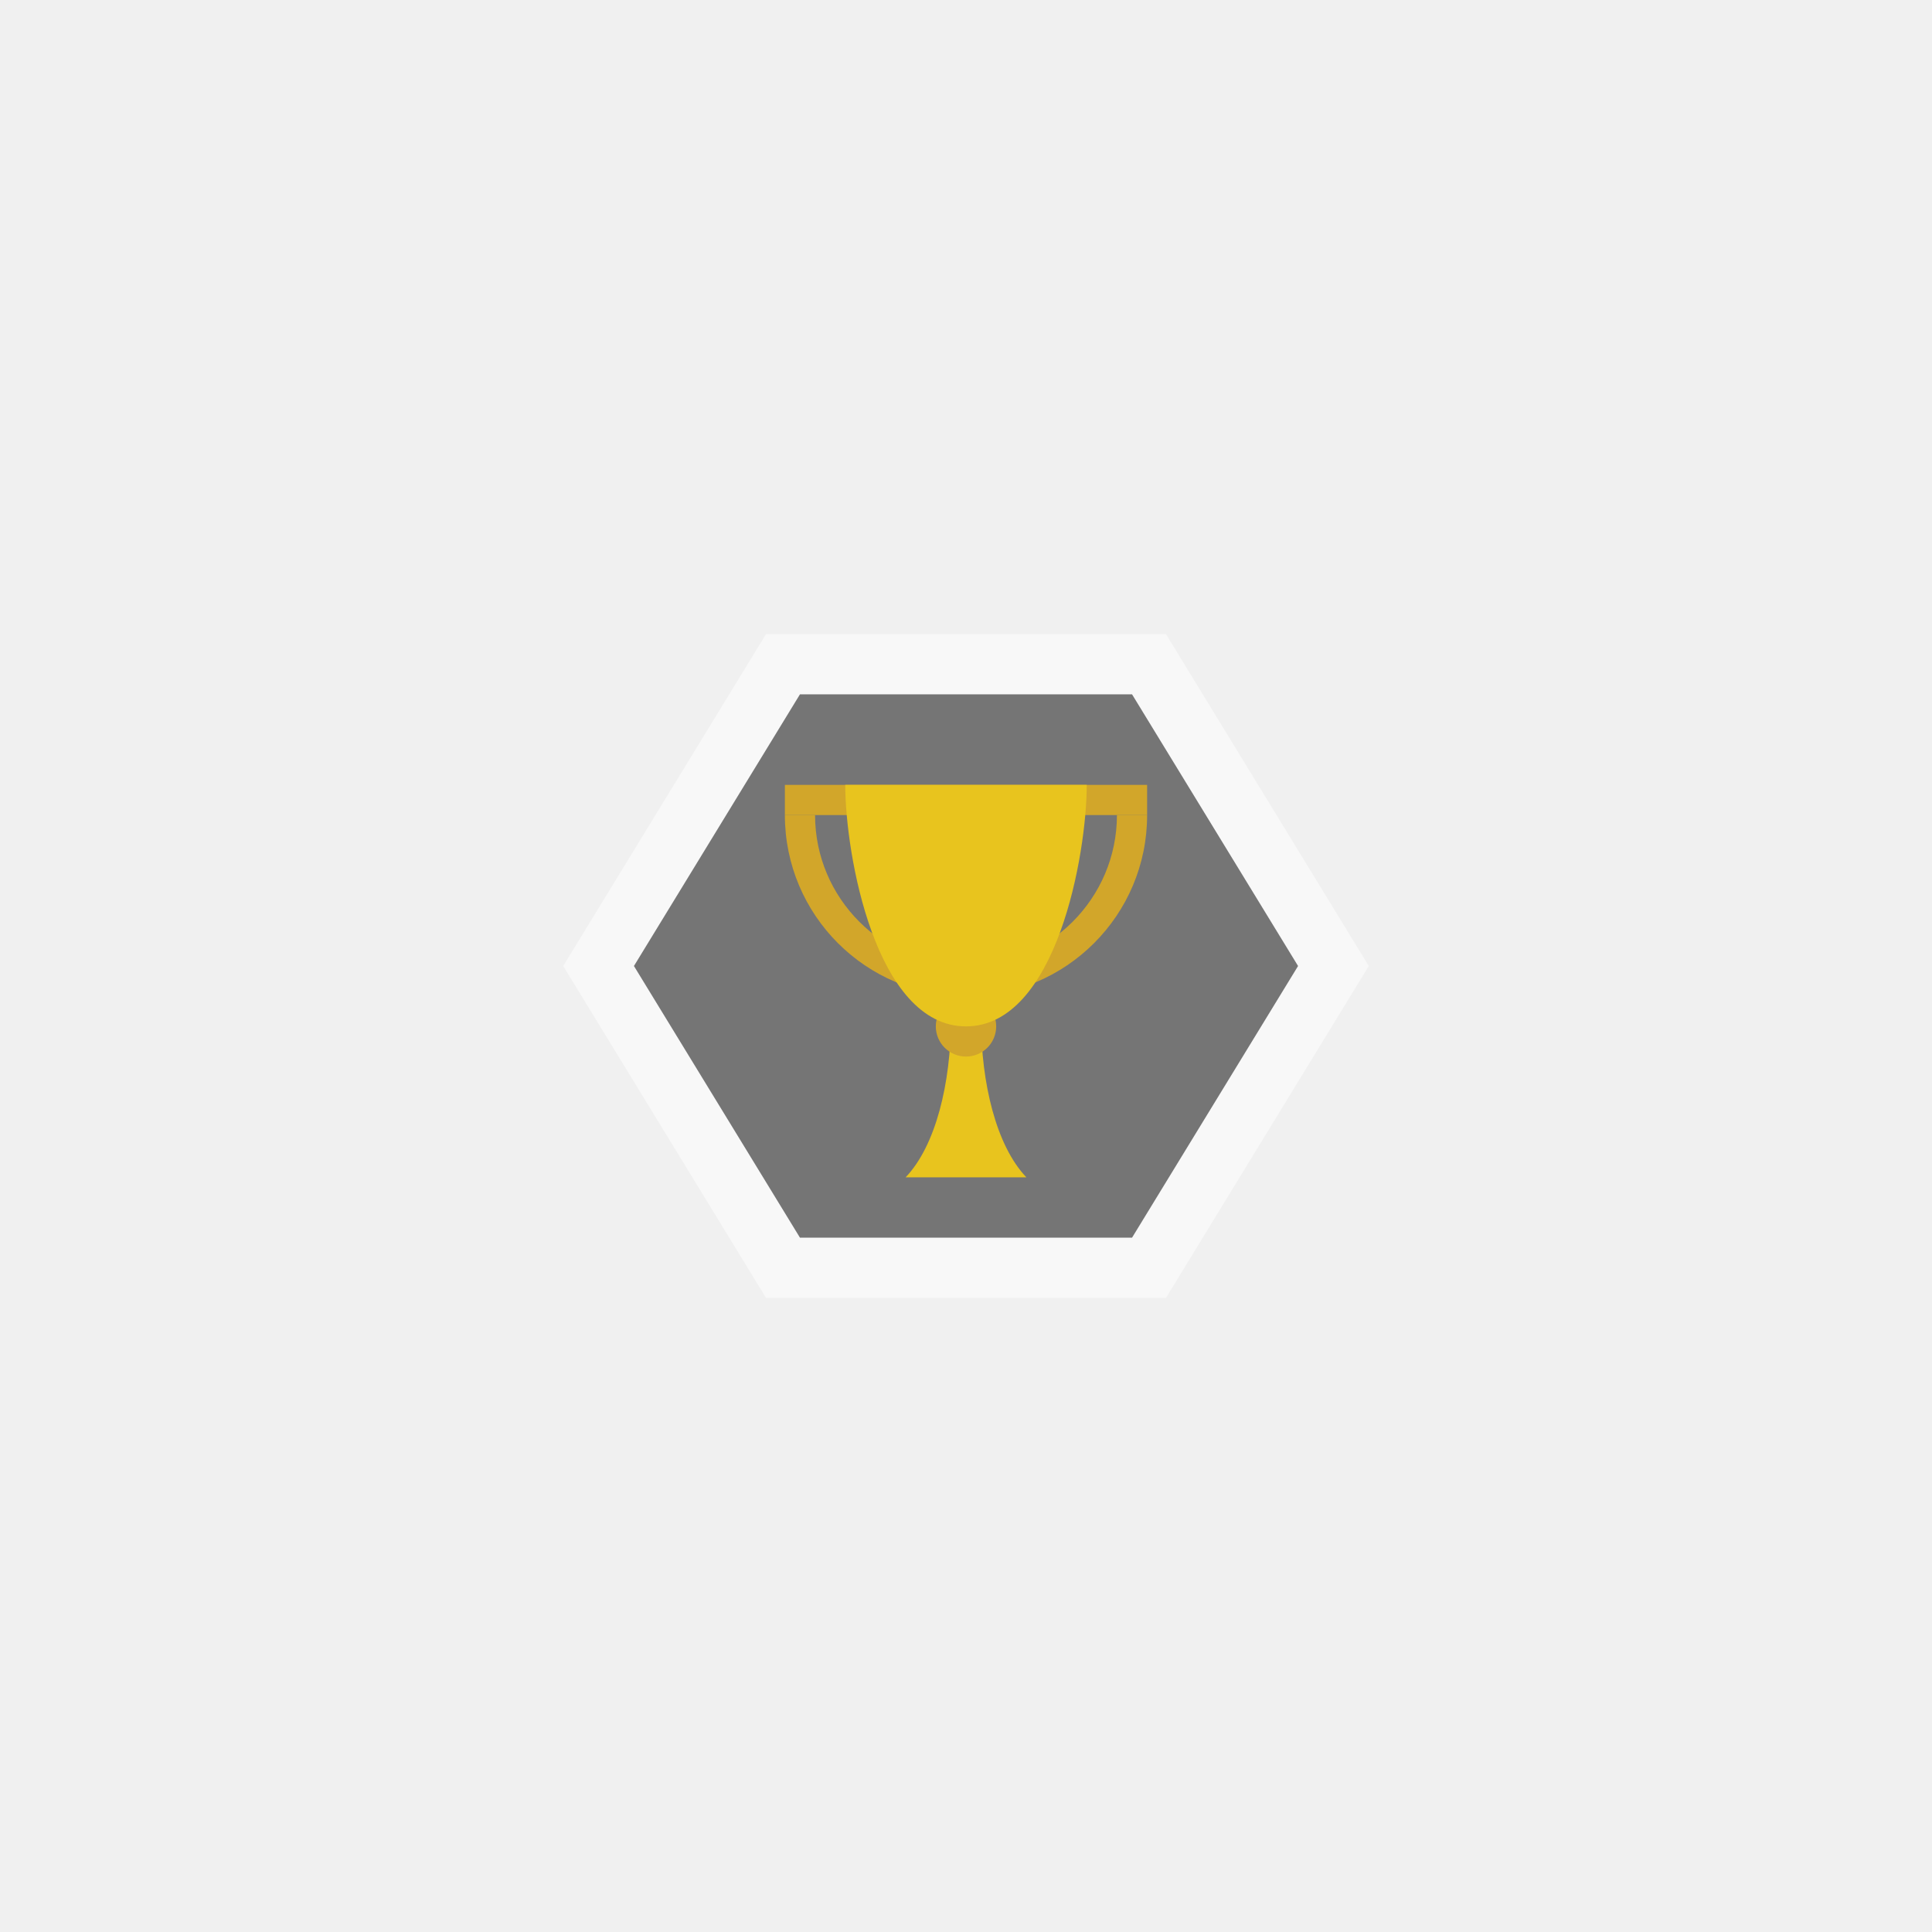
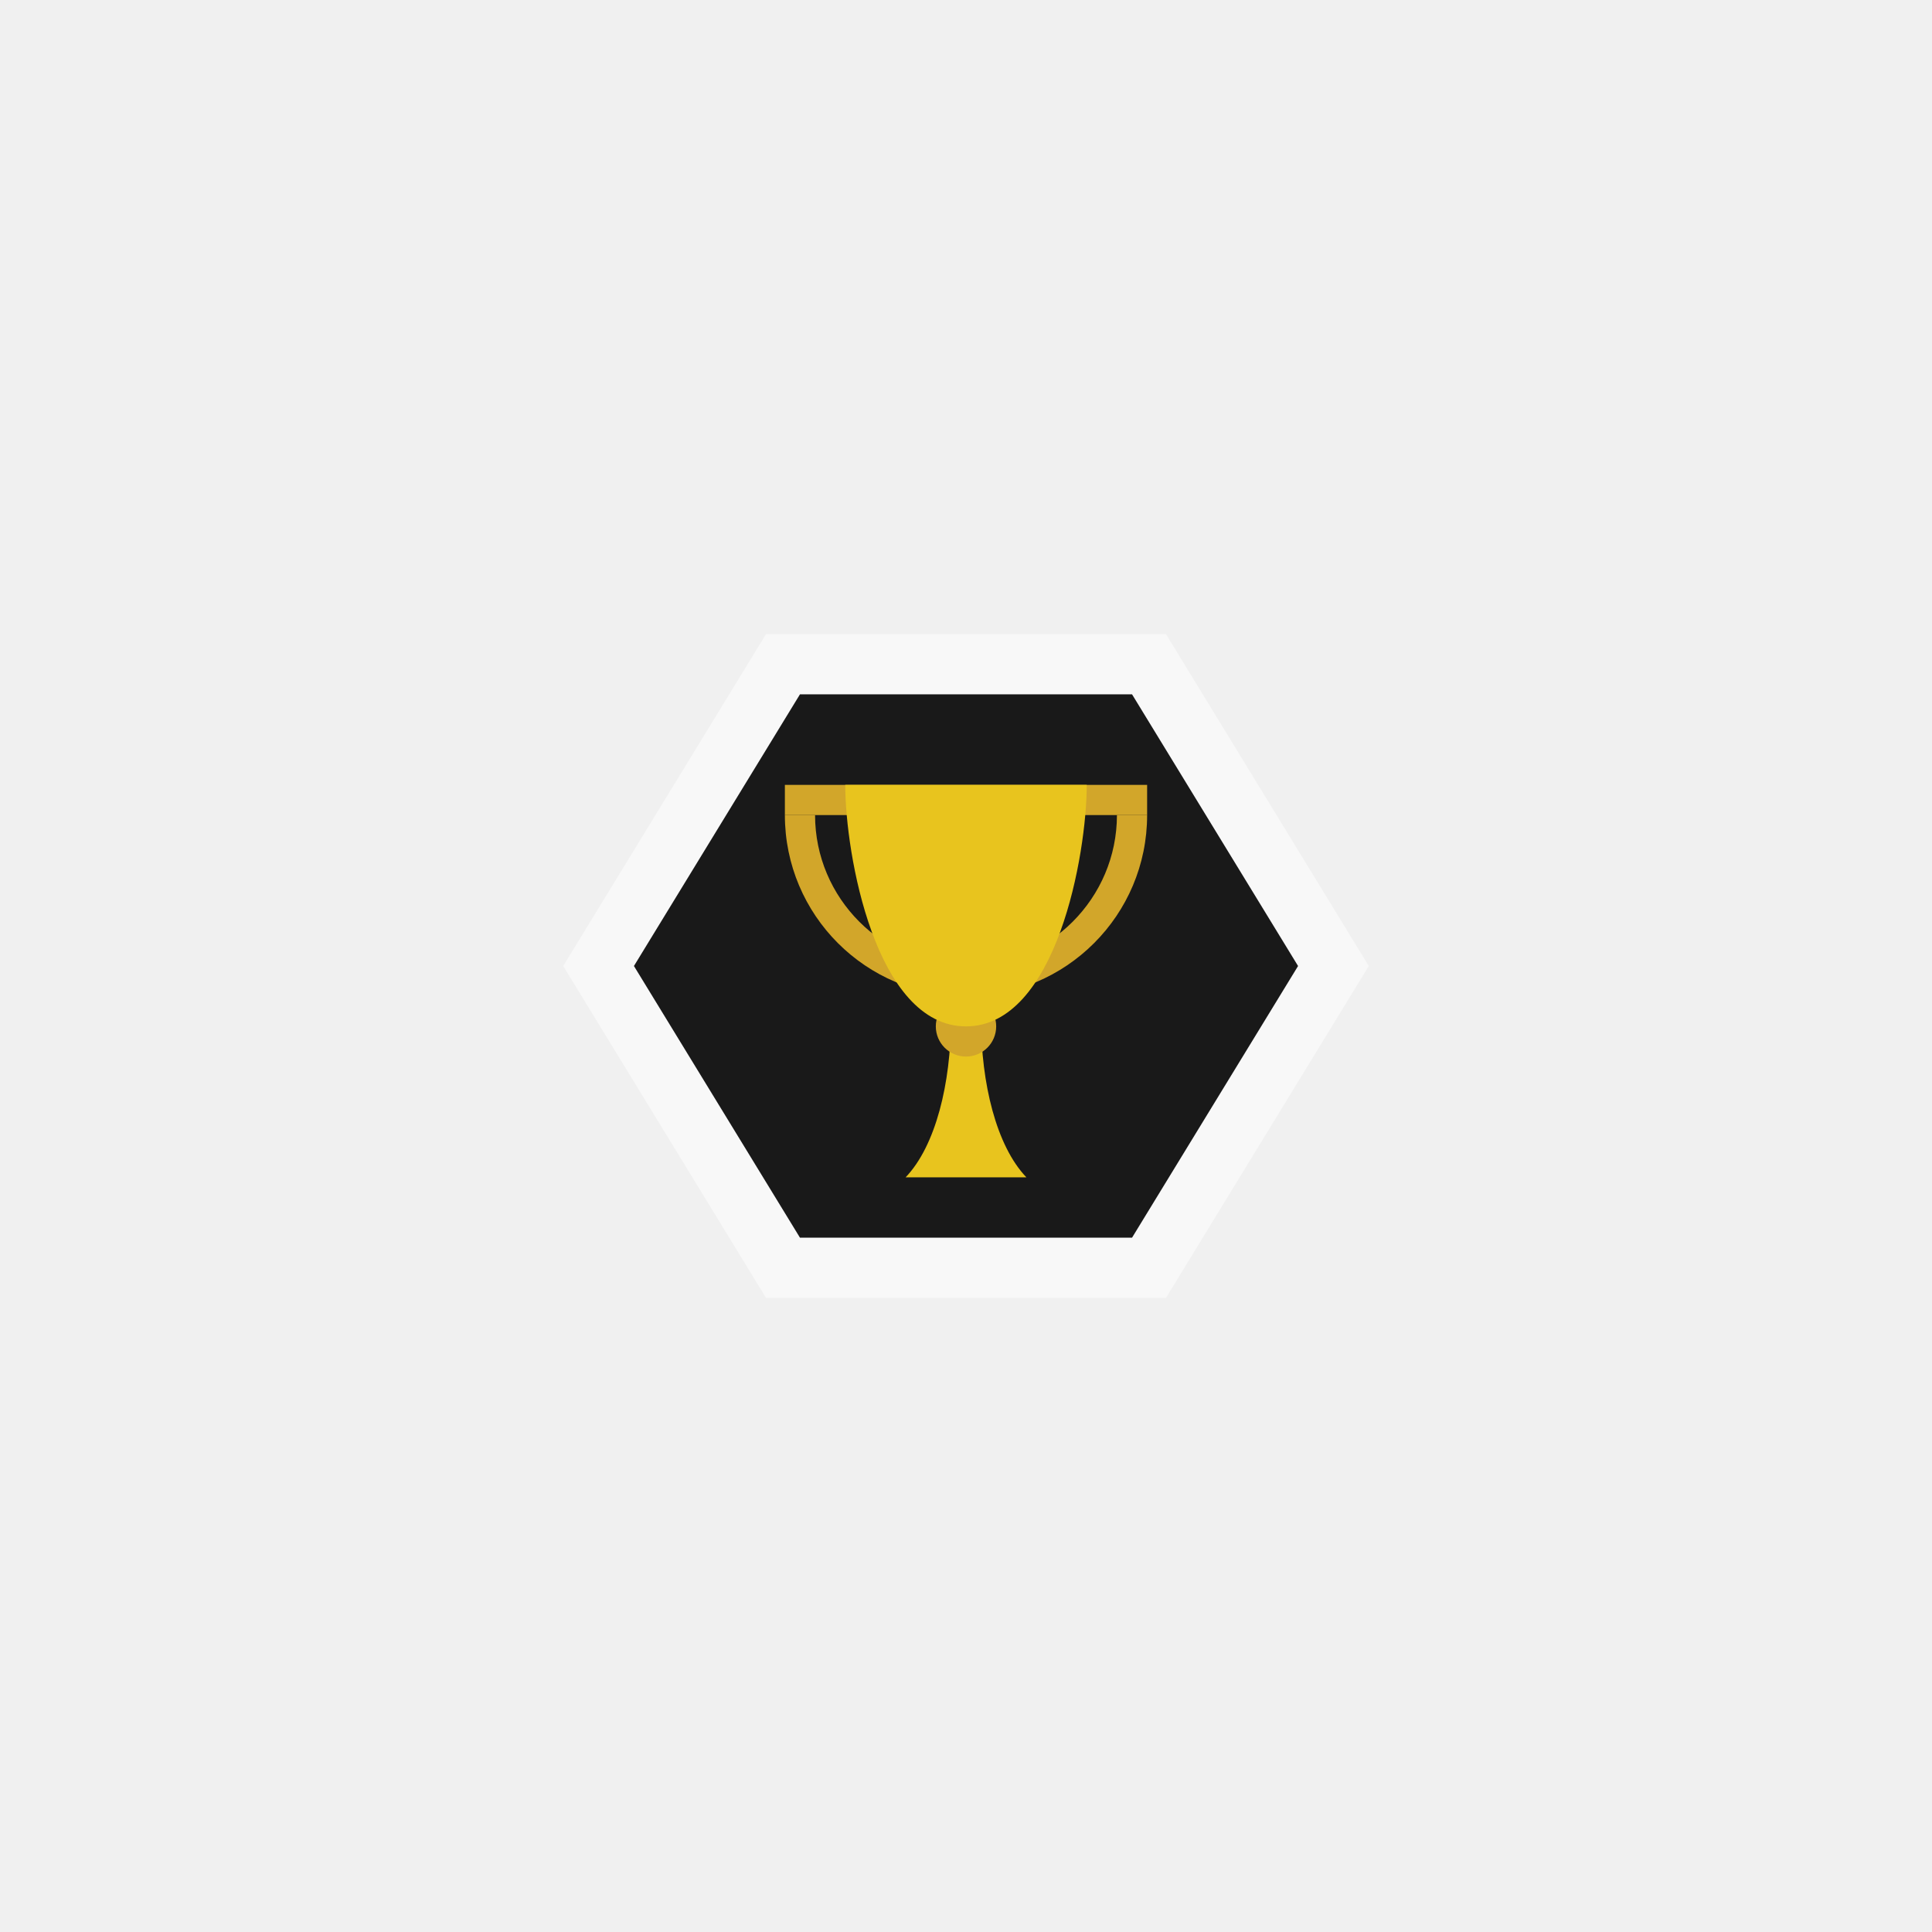
<svg xmlns="http://www.w3.org/2000/svg" viewBox="0 0 341.333 341.333" height="341.333" width="341.333" xml:space="preserve" id="svg2" version="1.1">
  <defs id="defs6">
    <clipPath id="clipPath18" clipPathUnits="userSpaceOnUse">
      <path id="path16" d="M 0,256 H 256 V 0 H 0 Z" />
    </clipPath>
    <clipPath id="clipPath26" clipPathUnits="userSpaceOnUse">
      <path id="path24" d="M 74.624,172 H 181.376 V 84 H 74.624 Z" />
    </clipPath>
    <clipPath id="clipPath48" clipPathUnits="userSpaceOnUse">
      <path id="path46" d="M 0,256 H 256 V 0 H 0 Z" />
    </clipPath>
  </defs>
-   <g transform="matrix(1.333333,0,0,-1.333333,0,341.3333)" id="g10">
-     <g id="g12">
-       <g clip-path="url(#clipPath18)" id="g14">
-         <g id="g20">
-           <g id="g22" />
-           <g id="g34">
-             <g style="opacity:0.5" id="g32" clip-path="url(#clipPath26)">
-               <g id="g30" transform="translate(154.4863,172)">
-                 <path id="path28" style="fill:#ffffff;fill-opacity:1;fill-rule:nonzero;stroke:none" d="m 0,0 h -4.486 -44 -4.487 l -2.34,-3.829 -22,-36 -2.549,-4.171 2.549,-4.172 22,-36 2.34,-3.828 h 4.487 44 H 0 l 2.34,3.828 22,36 2.55,4.172 -2.55,4.171 -22,36 z" />
-               </g>
-             </g>
+   <g clip-path="url(#clipPath18)" id="g14" transform="matrix(1.333333,0,0,-1.333333,0,341.3333)">
+     <g id="g20">
+       <g id="g22" />
+       <g id="g34">
+         <g style="opacity:0.5" id="g32" clip-path="url(#clipPath26)">
+           <g id="g30" transform="translate(154.4863,172)">
+             <path id="path28" style="fill:#ffffff;fill-opacity:1;fill-rule:nonzero;stroke:none" d="m 0,0 h -4.486 -44 -4.487 l -2.34,-3.829 -22,-36 -2.549,-4.171 2.549,-4.172 22,-36 2.34,-3.828 h 4.487 44 H 0 l 2.34,3.828 22,36 2.55,4.172 -2.55,4.171 -22,36 z" />
          </g>
        </g>
      </g>
    </g>
-     <g transform="translate(150,164)" id="g36">
-       <path id="path38" style="fill:#757575;fill-opacity:1;fill-rule:nonzero;stroke:none" d="m 0,0 h -44 l -22,-36 22,-36 H 0 l 22,36 z" />
+   </g>
+   <path id="path38" style="fill:#191919;fill-opacity:1;fill-rule:nonzero;stroke:none;stroke-width:1.333" d="m 200,122.667 h -58.667 l -29.333,48 29.333,48 H 200 l 29.333,-48 z" />
+   <path d="m 202.667,144 h -64 v -5.333 h 64 z" style="fill:#d2a62a;fill-opacity:1;fill-rule:nonzero;stroke:none;stroke-width:1.333" id="path40" />
+   <g clip-path="url(#clipPath48)" id="g44" transform="matrix(1.333333,0,0,-1.333333,0,341.3333)">
+     <g transform="translate(120,100)" id="g50">
+       <path id="path52" style="fill:#e8c41e;fill-opacity:1;fill-rule:nonzero;stroke:none" d="m 0,0 h 16 c -4,4.174 -6,12.521 -6,20.869 -2,4.175 -2,4.175 -4,0 C 6,12.521 4,4.174 0,0" />
    </g>
-     <path id="path40" style="fill:#d2a62a;fill-opacity:1;fill-rule:nonzero;stroke:none" d="m 152,148 h -48 v 4 h 48 z" />
-     <g id="g42">
-       <g clip-path="url(#clipPath48)" id="g44">
-         <g transform="translate(120,100)" id="g50">
-           <path id="path52" style="fill:#e8c41e;fill-opacity:1;fill-rule:nonzero;stroke:none" d="m 0,0 h 16 c -4,4.174 -6,12.521 -6,20.869 -2,4.175 -2,4.175 -4,0 C 6,12.521 4,4.174 0,0" />
-         </g>
-         <g transform="translate(128,128)" id="g54">
-           <path id="path56" style="fill:#d2a62a;fill-opacity:1;fill-rule:nonzero;stroke:none" d="m 0,0 c -11.028,0 -20,8.972 -20,20 h -4 C -24,6.745 -13.255,-4 0,-4 13.255,-4 24,6.745 24,20 H 20 C 20,8.972 11.028,0 0,0" />
-         </g>
-         <g transform="translate(132,120)" id="g58">
-           <path id="path60" style="fill:#d2a62a;fill-opacity:1;fill-rule:nonzero;stroke:none" d="m 0,0 c 0,-2.209 -1.791,-4 -4,-4 -2.209,0 -4,1.791 -4,4 0,2.209 1.791,4 4,4 2.209,0 4,-1.791 4,-4" />
-         </g>
-         <g transform="translate(128,152)" id="g62">
-           <path id="path64" style="fill:#e8c41e;fill-opacity:1;fill-rule:nonzero;stroke:none" d="m 0,0 h -16 c 0,-9.143 4,-32 16,-32 12,0 16,22.857 16,32 z" />
-         </g>
-       </g>
+     <g transform="translate(128,128)" id="g54">
+       <path id="path56" style="fill:#d2a62a;fill-opacity:1;fill-rule:nonzero;stroke:none" d="m 0,0 c -11.028,0 -20,8.972 -20,20 h -4 C -24,6.745 -13.255,-4 0,-4 13.255,-4 24,6.745 24,20 H 20 C 20,8.972 11.028,0 0,0" />
+     </g>
+     <g transform="translate(132,120)" id="g58">
+       <path id="path60" style="fill:#d2a62a;fill-opacity:1;fill-rule:nonzero;stroke:none" d="m 0,0 c 0,-2.209 -1.791,-4 -4,-4 -2.209,0 -4,1.791 -4,4 0,2.209 1.791,4 4,4 2.209,0 4,-1.791 4,-4" />
+     </g>
+     <g transform="translate(128,152)" id="g62">
+       <path id="path64" style="fill:#e8c41e;fill-opacity:1;fill-rule:nonzero;stroke:none" d="m 0,0 h -16 c 0,-9.143 4,-32 16,-32 12,0 16,22.857 16,32 z" />
    </g>
  </g>
</svg>
